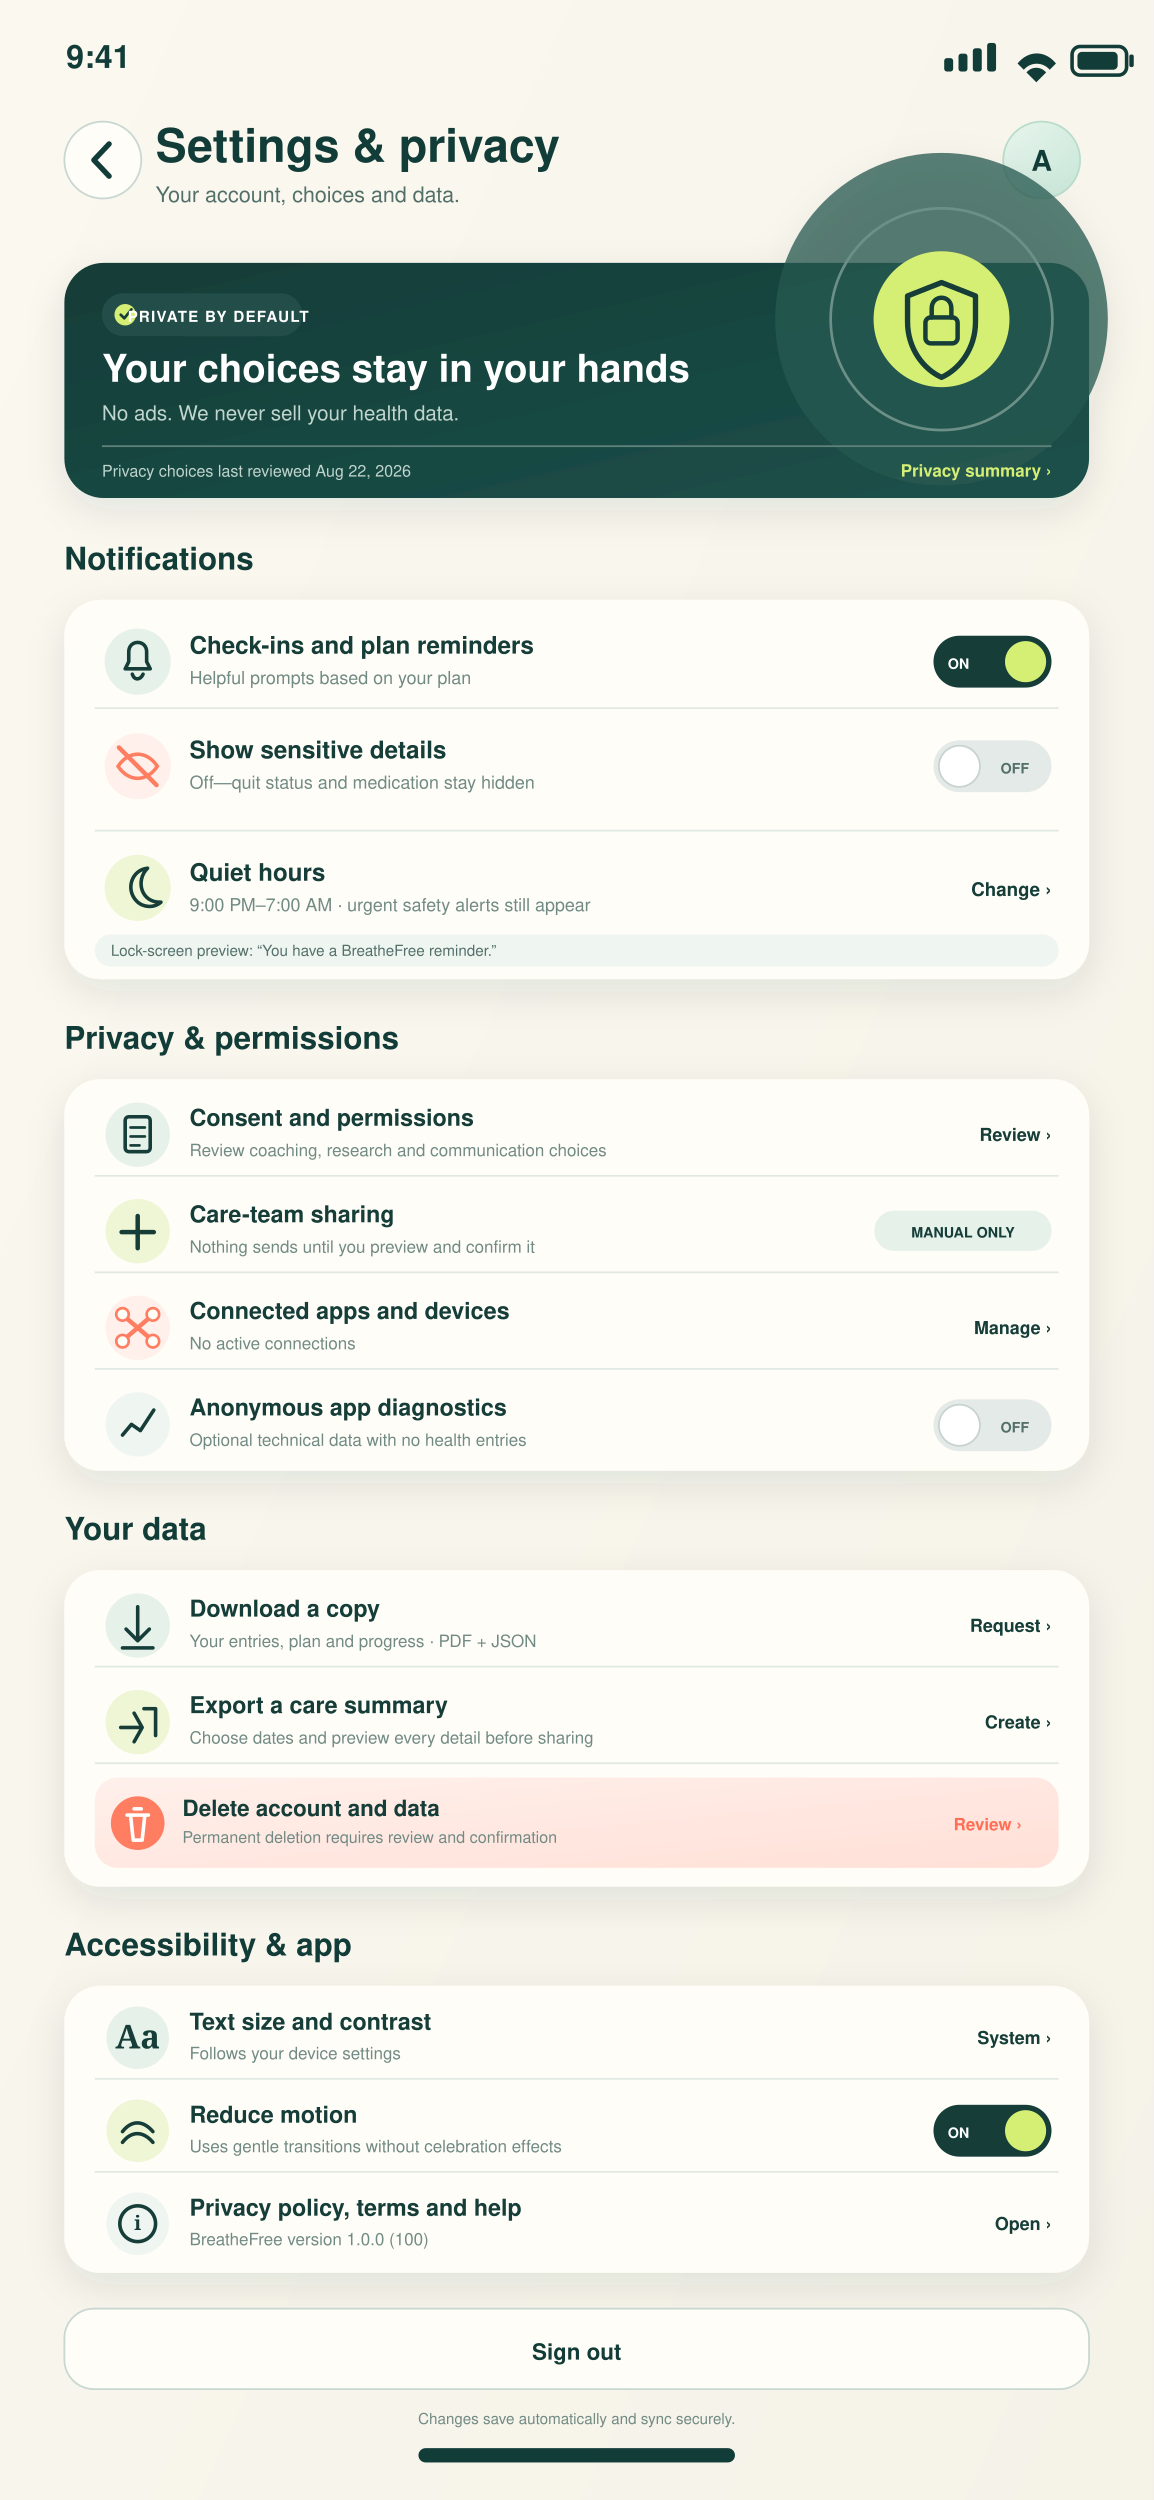
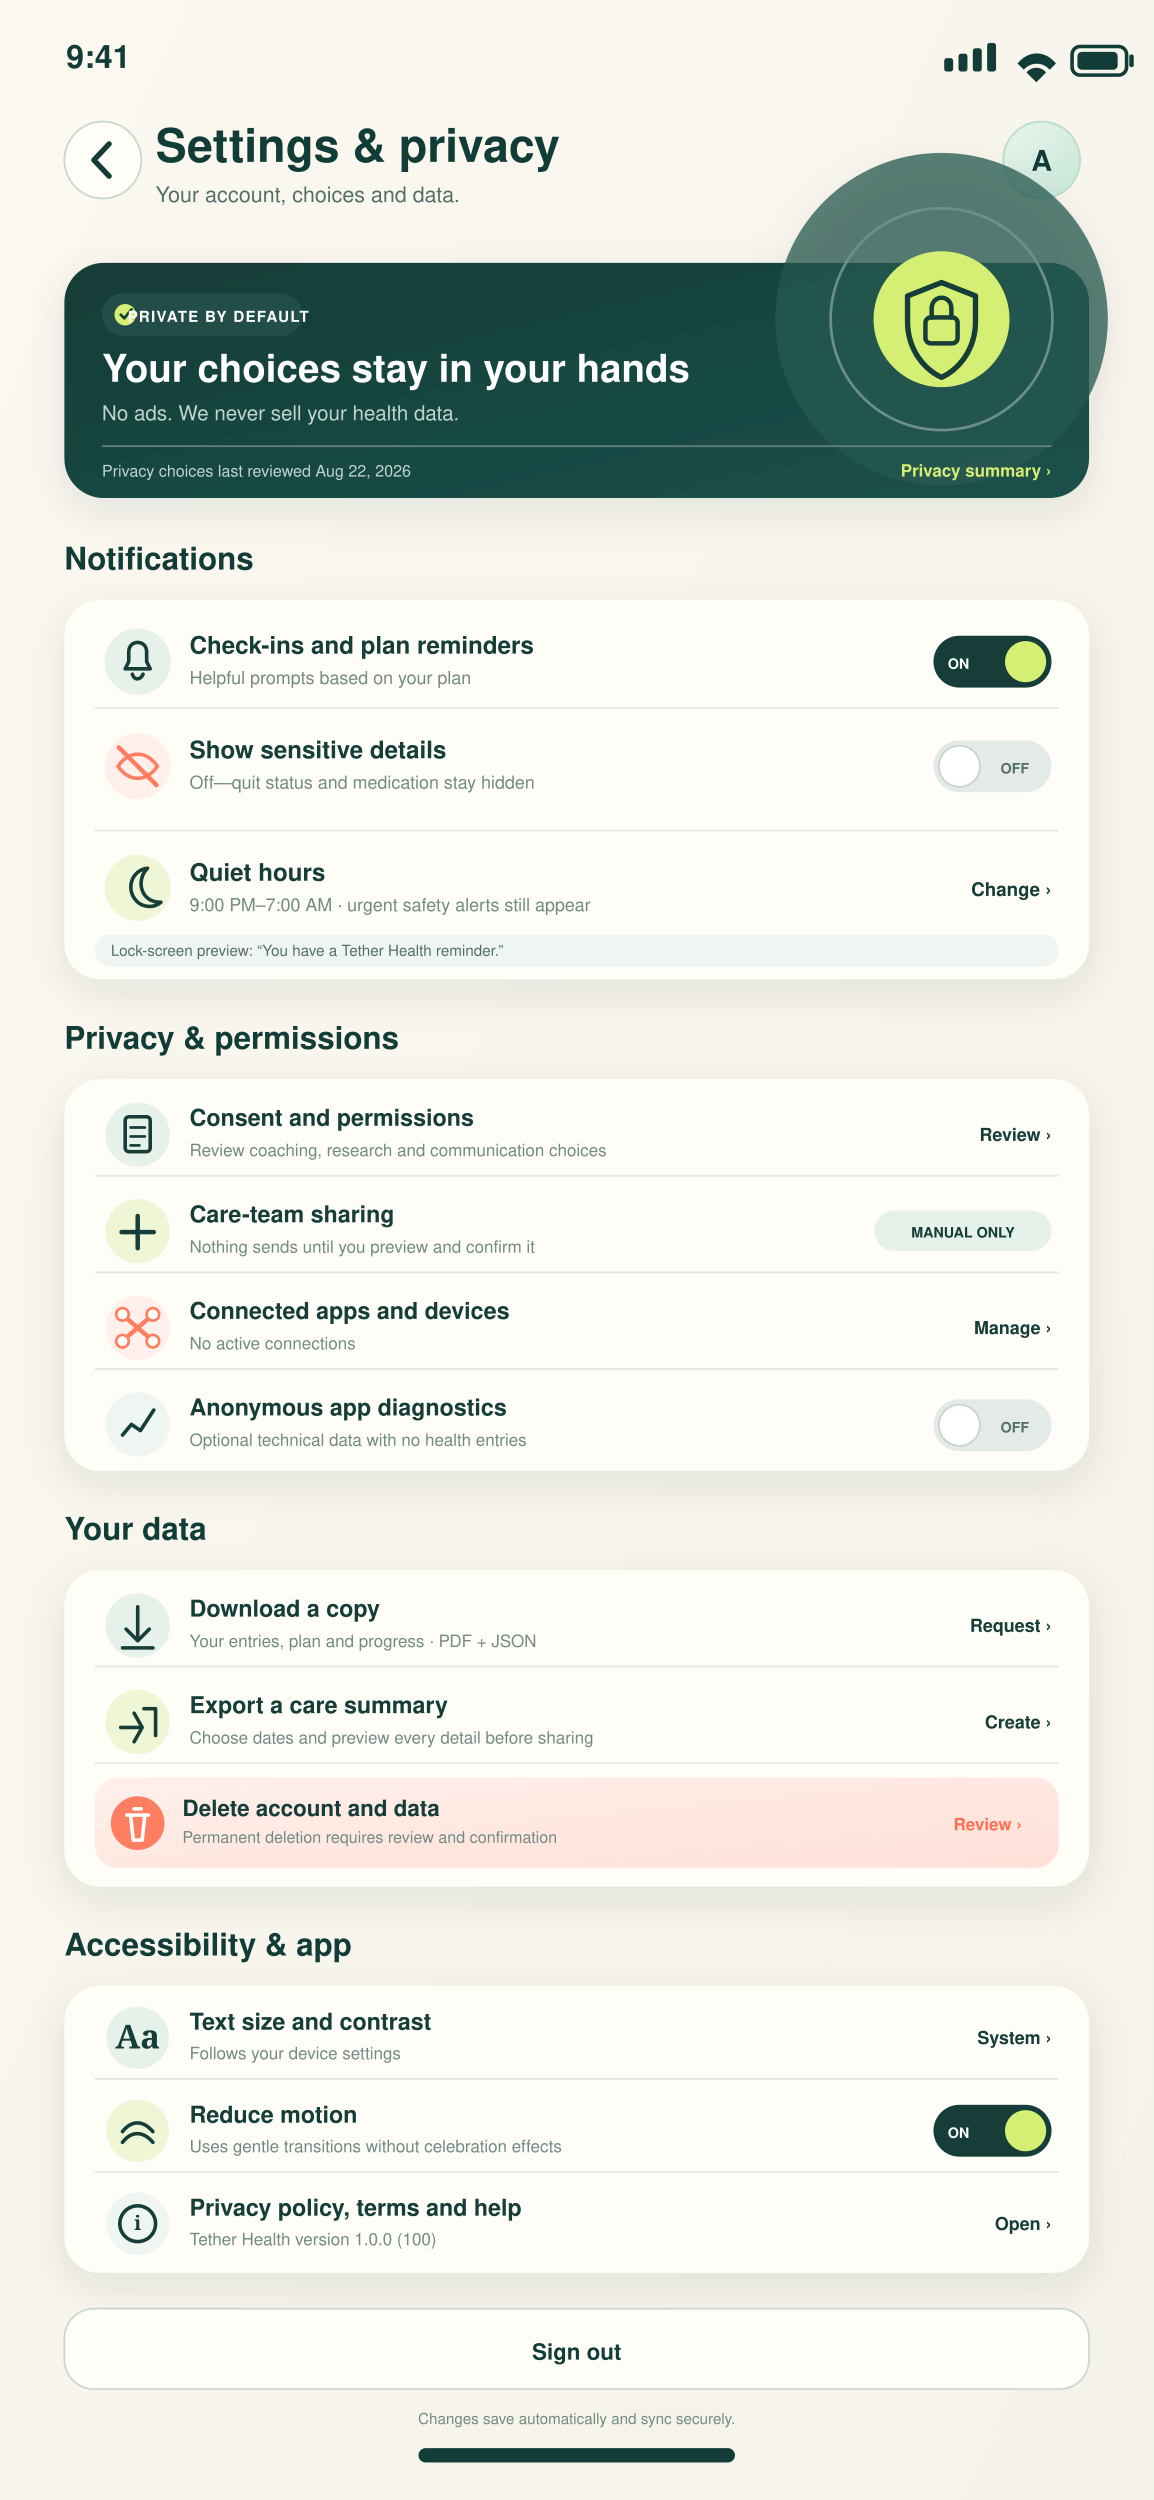
<svg xmlns="http://www.w3.org/2000/svg" width="1290" height="2796" viewBox="0 0 1290 2796">
  <defs>
    <linearGradient id="s28bg" x1="0" y1="0" x2="1" y2="1">
      <stop offset="0" stop-color="#FBF8F0" />
      <stop offset="1" stop-color="#F5F2E8" />
    </linearGradient>
    <linearGradient id="s28hero" x1="0" y1="0" x2="1" y2="1">
      <stop offset="0" stop-color="#123C37" />
      <stop offset="1" stop-color="#1D514A" />
    </linearGradient>
    <linearGradient id="s28mint" x1="0" y1="0" x2="1" y2="1">
      <stop offset="0" stop-color="#E8F5ED" />
      <stop offset="1" stop-color="#C7E6D8" />
    </linearGradient>
    <linearGradient id="s28coral" x1="0" y1="0" x2="1" y2="1">
      <stop offset="0" stop-color="#FFF0EB" />
      <stop offset="1" stop-color="#FFE0D7" />
    </linearGradient>
    <filter id="s28shadow" x="-30%" y="-30%" width="160%" height="180%">
      <feGaussianBlur in="SourceAlpha" stdDeviation="22" result="blur" />
      <feOffset in="blur" dx="0" dy="14" result="offsetBlur" />
      <feFlood flood-color="#123C37" flood-opacity="0.10" result="shadowColor" />
      <feComposite in="shadowColor" in2="offsetBlur" operator="in" result="shadow" />
      <feMerge>
        <feMergeNode in="shadow" />
        <feMergeNode in="SourceGraphic" />
      </feMerge>
    </filter>
  </defs>
  <rect width="1290" height="2796" fill="url(#s28bg)" />
  <g fill="#123C37" font-family="Nimbus Sans, Arial, sans-serif" font-weight="700">
    <text x="74" y="76" font-size="36">9:41</text>
    <g transform="translate(1056 43)">
      <rect x="0" y="22" width="10" height="15" rx="3" />
      <rect x="16" y="17" width="10" height="20" rx="3" />
      <rect x="32" y="11" width="10" height="26" rx="3" />
      <rect x="48" y="5" width="10" height="32" rx="3" />
      <path d="M82 28c12-15 31-15 43 0l-7 7c-8-9-21-9-29 0zm10 10c6-7 16-7 22 0l-11 11z" />
      <rect x="143" y="9" width="61" height="32" rx="9" fill="none" stroke="#123C37" stroke-width="4" />
      <rect x="207" y="18" width="5" height="14" rx="2" />
      <rect x="149" y="15" width="45" height="20" rx="5" />
    </g>
  </g>
  <g transform="translate(72 136)">
    <circle cx="43" cy="43" r="43" fill="#FFFDF7" stroke="#C9D7D2" stroke-width="2" />
    <path d="M50 25L33 43l17 18" fill="none" stroke="#123C37" stroke-width="6" stroke-linecap="round" stroke-linejoin="round" />
  </g>
  <text x="174" y="181" fill="#123C37" font-family="Nimbus Sans, Arial, sans-serif" font-weight="700" font-size="52">Settings &amp; privacy</text>
  <text x="174" y="226" fill="#536F69" font-family="Nimbus Sans, Arial, sans-serif" font-size="24">Your account, choices and data.</text>
  <g transform="translate(1122 136)">
    <circle cx="43" cy="43" r="43" fill="url(#s28mint)" stroke="#B9DCCB" stroke-width="2" />
    <text x="43" y="55" text-anchor="middle" fill="#123C37" font-family="Nimbus Sans, Arial, sans-serif" font-weight="700" font-size="32">A</text>
  </g>
  <g transform="translate(72 294)" filter="url(#s28shadow)">
    <rect width="1146" height="263" rx="44" fill="url(#s28hero)" />
    <circle cx="981" cy="63" r="186" fill="#285850" opacity="0.76" />
    <circle cx="981" cy="63" r="124" fill="none" stroke="#6C9088" stroke-width="3" />
    <circle cx="981" cy="63" r="76" fill="#D5EF75" />
    <path d="M981 22l38 15v29c0 30-18 53-38 62-20-9-38-32-38-62V37z" fill="none" stroke="#123C37" stroke-width="6" stroke-linejoin="round" />
    <rect x="963" y="61" width="36" height="29" rx="6" fill="none" stroke="#123C37" stroke-width="5" />
    <path d="M970 61V51c0-16 22-16 22 0v10" fill="none" stroke="#123C37" stroke-width="5" stroke-linecap="round" />
    <g transform="translate(42 34)">
      <rect width="224" height="48" rx="24" fill="#234E48" />
      <circle cx="26" cy="24" r="12" fill="#D5EF75" />
      <path d="M21 24l4 4 8-10" fill="none" stroke="#123C37" stroke-width="3" stroke-linecap="round" stroke-linejoin="round" />
      <text x="130" y="32" text-anchor="middle" fill="#FFFFFF" font-family="Nimbus Sans, Arial, sans-serif" font-weight="700" font-size="17" letter-spacing="1.4">PRIVATE BY DEFAULT</text>
    </g>
    <text x="42" y="133" fill="#FFFFFF" font-family="Nimbus Sans, Arial, sans-serif" font-weight="700" font-size="43">Your choices stay in your hands</text>
    <text x="42" y="176" fill="#BFD5CD" font-family="Nimbus Sans, Arial, sans-serif" font-size="23">No ads. We never sell your health data.</text>
    <line x1="42" y1="205" x2="1104" y2="205" stroke="#5E817A" stroke-width="2" />
    <text x="42" y="239" fill="#BFD5CD" font-family="Nimbus Sans, Arial, sans-serif" font-size="18">Privacy choices last reviewed Aug 22, 2026</text>
    <text x="1104" y="239" text-anchor="end" fill="#D5EF75" font-family="Nimbus Sans, Arial, sans-serif" font-weight="700" font-size="19">Privacy summary ›</text>
  </g>
  <text x="72" y="637" fill="#123C37" font-family="Nimbus Sans, Arial, sans-serif" font-weight="700" font-size="35">Notifications</text>
  <g transform="translate(72 671)" filter="url(#s28shadow)">
    <rect width="1146" height="424" rx="40" fill="#FFFDF7" />
    <g transform="translate(34 21)">
      <circle cx="48" cy="48" r="37" fill="#E6F1EA" />
      <path d="M34 56h28l-4-8V37c0-14-20-14-20 0v11zM42 62c2 7 9 7 12 0" fill="none" stroke="#123C37" stroke-width="4" stroke-linecap="round" stroke-linejoin="round" />
      <text x="106" y="39" fill="#123C37" font-family="Nimbus Sans, Arial, sans-serif" font-weight="700" font-size="27">Check-ins and plan reminders</text>
      <text x="106" y="73" fill="#718A84" font-family="Nimbus Sans, Arial, sans-serif" font-size="20">Helpful prompts based on your plan</text>
      <g transform="translate(938 19)">
        <rect width="132" height="58" rx="29" fill="#123C37" />
        <circle cx="103" cy="29" r="23" fill="#D5EF75" />
        <text x="28" y="37" text-anchor="middle" fill="#FFFFFF" font-family="Nimbus Sans, Arial, sans-serif" font-weight="700" font-size="16">ON</text>
      </g>
    </g>
    <line x1="34" y1="121" x2="1112" y2="121" stroke="#E1E9E4" stroke-width="2" />
    <g transform="translate(34 138)">
      <circle cx="48" cy="48" r="37" fill="#FFF0EB" />
      <path d="M26 48c12-18 32-18 44 0-12 18-32 18-44 0z" fill="none" stroke="#FF7D61" stroke-width="4" />
      <path d="M27 27l42 42" stroke="#FF7D61" stroke-width="5" stroke-linecap="round" />
      <text x="106" y="39" fill="#123C37" font-family="Nimbus Sans, Arial, sans-serif" font-weight="700" font-size="27">Show sensitive details</text>
      <text x="106" y="73" fill="#718A84" font-family="Nimbus Sans, Arial, sans-serif" font-size="20">Off—quit status and medication stay hidden</text>
      <g transform="translate(938 19)">
        <rect width="132" height="58" rx="29" fill="#E4EAE7" />
        <circle cx="29" cy="29" r="23" fill="#FFFFFF" stroke="#C7D3CE" stroke-width="2" />
        <text x="91" y="37" text-anchor="middle" fill="#536F69" font-family="Nimbus Sans, Arial, sans-serif" font-weight="700" font-size="16">OFF</text>
      </g>
    </g>
    <line x1="34" y1="258" x2="1112" y2="258" stroke="#E1E9E4" stroke-width="2" />
    <g transform="translate(34 274)">
      <circle cx="48" cy="48" r="37" fill="#EEF6D5" />
      <path d="M59 26c-18 2-25 24-12 37 7 7 19 8 27 1-22 1-29-24-15-38z" fill="none" stroke="#123C37" stroke-width="4" stroke-linejoin="round" />
      <text x="106" y="40" fill="#123C37" font-family="Nimbus Sans, Arial, sans-serif" font-weight="700" font-size="27">Quiet hours</text>
      <text x="106" y="74" fill="#718A84" font-family="Nimbus Sans, Arial, sans-serif" font-size="20">9:00 PM–7:00 AM · urgent safety alerts still appear</text>
      <text x="1070" y="57" text-anchor="end" fill="#123C37" font-family="Nimbus Sans, Arial, sans-serif" font-weight="700" font-size="21">Change ›</text>
    </g>
    <g transform="translate(34 374)">
      <rect width="1078" height="36" rx="18" fill="#EFF5F1" />
-       <text x="18" y="24" fill="#536F69" font-family="Nimbus Sans, Arial, sans-serif" font-size="17">Lock-screen preview: “You have a BreatheFree reminder.”</text>
+       <text x="18" y="24" fill="#536F69" font-family="Nimbus Sans, Arial, sans-serif" font-size="17">Lock-screen preview: “You have a Tether Health reminder.”</text>
    </g>
  </g>
  <text x="72" y="1173" fill="#123C37" font-family="Nimbus Sans, Arial, sans-serif" font-weight="700" font-size="35">Privacy &amp; permissions</text>
  <g transform="translate(72 1207)" filter="url(#s28shadow)">
    <rect width="1146" height="438" rx="40" fill="#FFFDF7" />
    <g transform="translate(34 16)">
      <circle cx="48" cy="46" r="36" fill="#E6F1EA" />
      <rect x="34" y="26" width="28" height="39" rx="4" fill="none" stroke="#123C37" stroke-width="4" />
      <path d="M40 38h16M40 48h16M40 58h10" stroke="#123C37" stroke-width="3" stroke-linecap="round" />
      <text x="106" y="36" fill="#123C37" font-family="Nimbus Sans, Arial, sans-serif" font-weight="700" font-size="26">Consent and permissions</text>
      <text x="106" y="70" fill="#718A84" font-family="Nimbus Sans, Arial, sans-serif" font-size="19">Review coaching, research and communication choices</text>
      <text x="1070" y="53" text-anchor="end" fill="#123C37" font-family="Nimbus Sans, Arial, sans-serif" font-weight="700" font-size="20">Review ›</text>
    </g>
    <line x1="34" y1="108" x2="1112" y2="108" stroke="#E1E9E4" stroke-width="2" />
    <g transform="translate(34 124)">
      <circle cx="48" cy="46" r="36" fill="#EEF6D5" />
      <path d="M30 47h36M48 29v36" stroke="#123C37" stroke-width="5" stroke-linecap="round" />
      <text x="106" y="36" fill="#123C37" font-family="Nimbus Sans, Arial, sans-serif" font-weight="700" font-size="26">Care-team sharing</text>
      <text x="106" y="70" fill="#718A84" font-family="Nimbus Sans, Arial, sans-serif" font-size="19">Nothing sends until you preview and confirm it</text>
      <g transform="translate(872 23)">
        <rect width="198" height="45" rx="22" fill="#E6F1EA" />
        <text x="99" y="30" text-anchor="middle" fill="#123C37" font-family="Nimbus Sans, Arial, sans-serif" font-weight="700" font-size="16">MANUAL ONLY</text>
      </g>
    </g>
    <line x1="34" y1="216" x2="1112" y2="216" stroke="#E1E9E4" stroke-width="2" />
    <g transform="translate(34 232)">
      <circle cx="48" cy="46" r="36" fill="#FFF0EB" />
      <path d="M34 34l28 24M34 58l28-24" stroke="#FF7D61" stroke-width="5" stroke-linecap="round" />
      <circle cx="31" cy="31" r="7" fill="#FFFDF7" stroke="#FF7D61" stroke-width="3" />
      <circle cx="65" cy="31" r="7" fill="#FFFDF7" stroke="#FF7D61" stroke-width="3" />
      <circle cx="31" cy="61" r="7" fill="#FFFDF7" stroke="#FF7D61" stroke-width="3" />
      <circle cx="65" cy="61" r="7" fill="#FFFDF7" stroke="#FF7D61" stroke-width="3" />
      <text x="106" y="36" fill="#123C37" font-family="Nimbus Sans, Arial, sans-serif" font-weight="700" font-size="26">Connected apps and devices</text>
      <text x="106" y="70" fill="#718A84" font-family="Nimbus Sans, Arial, sans-serif" font-size="19">No active connections</text>
      <text x="1070" y="53" text-anchor="end" fill="#123C37" font-family="Nimbus Sans, Arial, sans-serif" font-weight="700" font-size="20">Manage ›</text>
    </g>
    <line x1="34" y1="324" x2="1112" y2="324" stroke="#E1E9E4" stroke-width="2" />
    <g transform="translate(34 340)">
      <circle cx="48" cy="46" r="36" fill="#EFF5F1" />
      <path d="M31 58l10-12 10 7 15-23" fill="none" stroke="#123C37" stroke-width="4" stroke-linecap="round" stroke-linejoin="round" />
      <text x="106" y="36" fill="#123C37" font-family="Nimbus Sans, Arial, sans-serif" font-weight="700" font-size="26">Anonymous app diagnostics</text>
      <text x="106" y="70" fill="#718A84" font-family="Nimbus Sans, Arial, sans-serif" font-size="19">Optional technical data with no health entries</text>
      <g transform="translate(938 18)">
        <rect width="132" height="58" rx="29" fill="#E4EAE7" />
        <circle cx="29" cy="29" r="23" fill="#FFFFFF" stroke="#C7D3CE" stroke-width="2" />
        <text x="91" y="37" text-anchor="middle" fill="#536F69" font-family="Nimbus Sans, Arial, sans-serif" font-weight="700" font-size="16">OFF</text>
      </g>
    </g>
  </g>
  <text x="72" y="1722" fill="#123C37" font-family="Nimbus Sans, Arial, sans-serif" font-weight="700" font-size="35">Your data</text>
  <g transform="translate(72 1756)" filter="url(#s28shadow)">
    <rect width="1146" height="354" rx="40" fill="#FFFDF7" />
    <g transform="translate(34 16)">
      <circle cx="48" cy="46" r="36" fill="#E6F1EA" />
      <path d="M48 25v37M35 50l13 13 13-13M31 71h34" fill="none" stroke="#123C37" stroke-width="4" stroke-linecap="round" stroke-linejoin="round" />
      <text x="106" y="36" fill="#123C37" font-family="Nimbus Sans, Arial, sans-serif" font-weight="700" font-size="26">Download a copy</text>
      <text x="106" y="70" fill="#718A84" font-family="Nimbus Sans, Arial, sans-serif" font-size="19">Your entries, plan and progress · PDF + JSON</text>
      <text x="1070" y="53" text-anchor="end" fill="#123C37" font-family="Nimbus Sans, Arial, sans-serif" font-weight="700" font-size="20">Request ›</text>
    </g>
    <line x1="34" y1="108" x2="1112" y2="108" stroke="#E1E9E4" stroke-width="2" />
    <g transform="translate(34 124)">
      <circle cx="48" cy="46" r="36" fill="#EEF6D5" />
      <path d="M29 52h23M44 36l9 16-9 16M55 31h13v30" fill="none" stroke="#123C37" stroke-width="4" stroke-linecap="round" stroke-linejoin="round" />
      <text x="106" y="36" fill="#123C37" font-family="Nimbus Sans, Arial, sans-serif" font-weight="700" font-size="26">Export a care summary</text>
      <text x="106" y="70" fill="#718A84" font-family="Nimbus Sans, Arial, sans-serif" font-size="19">Choose dates and preview every detail before sharing</text>
      <text x="1070" y="53" text-anchor="end" fill="#123C37" font-family="Nimbus Sans, Arial, sans-serif" font-weight="700" font-size="20">Create ›</text>
    </g>
    <line x1="34" y1="216" x2="1112" y2="216" stroke="#E1E9E4" stroke-width="2" />
    <g transform="translate(34 232)">
      <rect width="1078" height="101" rx="26" fill="url(#s28coral)" />
      <circle cx="48" cy="51" r="30" fill="#FF7D61" />
      <path d="M36 42h24M40 42l3 28h10l3-28M44 35h8" fill="none" stroke="#FFFFFF" stroke-width="4" stroke-linecap="round" stroke-linejoin="round" />
      <text x="98" y="43" fill="#123C37" font-family="Nimbus Sans, Arial, sans-serif" font-weight="700" font-size="25">Delete account and data</text>
      <text x="98" y="73" fill="#718A84" font-family="Nimbus Sans, Arial, sans-serif" font-size="18">Permanent deletion requires review and confirmation</text>
      <text x="1037" y="59" text-anchor="end" fill="#FF6E54" font-family="Nimbus Sans, Arial, sans-serif" font-weight="700" font-size="19">Review ›</text>
    </g>
  </g>
  <text x="72" y="2187" fill="#123C37" font-family="Nimbus Sans, Arial, sans-serif" font-weight="700" font-size="35">Accessibility &amp; app</text>
  <g transform="translate(72 2221)" filter="url(#s28shadow)">
    <rect width="1146" height="321" rx="40" fill="#FFFDF7" />
    <g transform="translate(34 14)">
      <circle cx="48" cy="44" r="35" fill="#E6F1EA" />
      <text x="48" y="56" text-anchor="middle" fill="#123C37" font-family="Georgia, serif" font-weight="700" font-size="37">Aa</text>
      <text x="106" y="35" fill="#123C37" font-family="Nimbus Sans, Arial, sans-serif" font-weight="700" font-size="26">Text size and contrast</text>
      <text x="106" y="68" fill="#718A84" font-family="Nimbus Sans, Arial, sans-serif" font-size="19">Follows your device settings</text>
      <text x="1070" y="51" text-anchor="end" fill="#123C37" font-family="Nimbus Sans, Arial, sans-serif" font-weight="700" font-size="20">System ›</text>
    </g>
    <line x1="34" y1="104" x2="1112" y2="104" stroke="#E1E9E4" stroke-width="2" />
    <g transform="translate(34 118)">
      <circle cx="48" cy="44" r="35" fill="#EEF6D5" />
      <path d="M31 45c10-13 23-13 34 0M31 57c10-13 23-13 34 0" fill="none" stroke="#123C37" stroke-width="4" stroke-linecap="round" />
      <text x="106" y="35" fill="#123C37" font-family="Nimbus Sans, Arial, sans-serif" font-weight="700" font-size="26">Reduce motion</text>
      <text x="106" y="68" fill="#718A84" font-family="Nimbus Sans, Arial, sans-serif" font-size="19">Uses gentle transitions without celebration effects</text>
      <g transform="translate(938 15)">
        <rect width="132" height="58" rx="29" fill="#123C37" />
        <circle cx="103" cy="29" r="23" fill="#D5EF75" />
        <text x="28" y="37" text-anchor="middle" fill="#FFFFFF" font-family="Nimbus Sans, Arial, sans-serif" font-weight="700" font-size="16">ON</text>
      </g>
    </g>
    <line x1="34" y1="208" x2="1112" y2="208" stroke="#E1E9E4" stroke-width="2" />
    <g transform="translate(34 222)">
      <circle cx="48" cy="44" r="35" fill="#EFF5F1" />
      <circle cx="48" cy="44" r="20" fill="none" stroke="#123C37" stroke-width="4" />
      <text x="48" y="51" text-anchor="middle" fill="#123C37" font-family="Georgia, serif" font-weight="700" font-size="22">i</text>
      <text x="106" y="35" fill="#123C37" font-family="Nimbus Sans, Arial, sans-serif" font-weight="700" font-size="26">Privacy policy, terms and help</text>
-       <text x="106" y="68" fill="#718A84" font-family="Nimbus Sans, Arial, sans-serif" font-size="19">BreatheFree version 1.0.0 (100)</text>
+       <text x="106" y="68" fill="#718A84" font-family="Nimbus Sans, Arial, sans-serif" font-size="19">Tether Health version 1.0.0 (100)</text>
      <text x="1070" y="51" text-anchor="end" fill="#123C37" font-family="Nimbus Sans, Arial, sans-serif" font-weight="700" font-size="20">Open ›</text>
    </g>
  </g>
  <g transform="translate(72 2582)">
    <rect width="1146" height="90" rx="33" fill="#FFFDF7" stroke="#C9D7D2" stroke-width="2" />
    <text x="573" y="57" text-anchor="middle" fill="#123C37" font-family="Nimbus Sans, Arial, sans-serif" font-weight="700" font-size="25">Sign out</text>
  </g>
  <text x="645" y="2711" text-anchor="middle" fill="#718A84" font-family="Nimbus Sans, Arial, sans-serif" font-size="17">Changes save automatically and sync securely.</text>
  <rect x="468" y="2738" width="354" height="16" rx="8" fill="#123C37" />
</svg>
